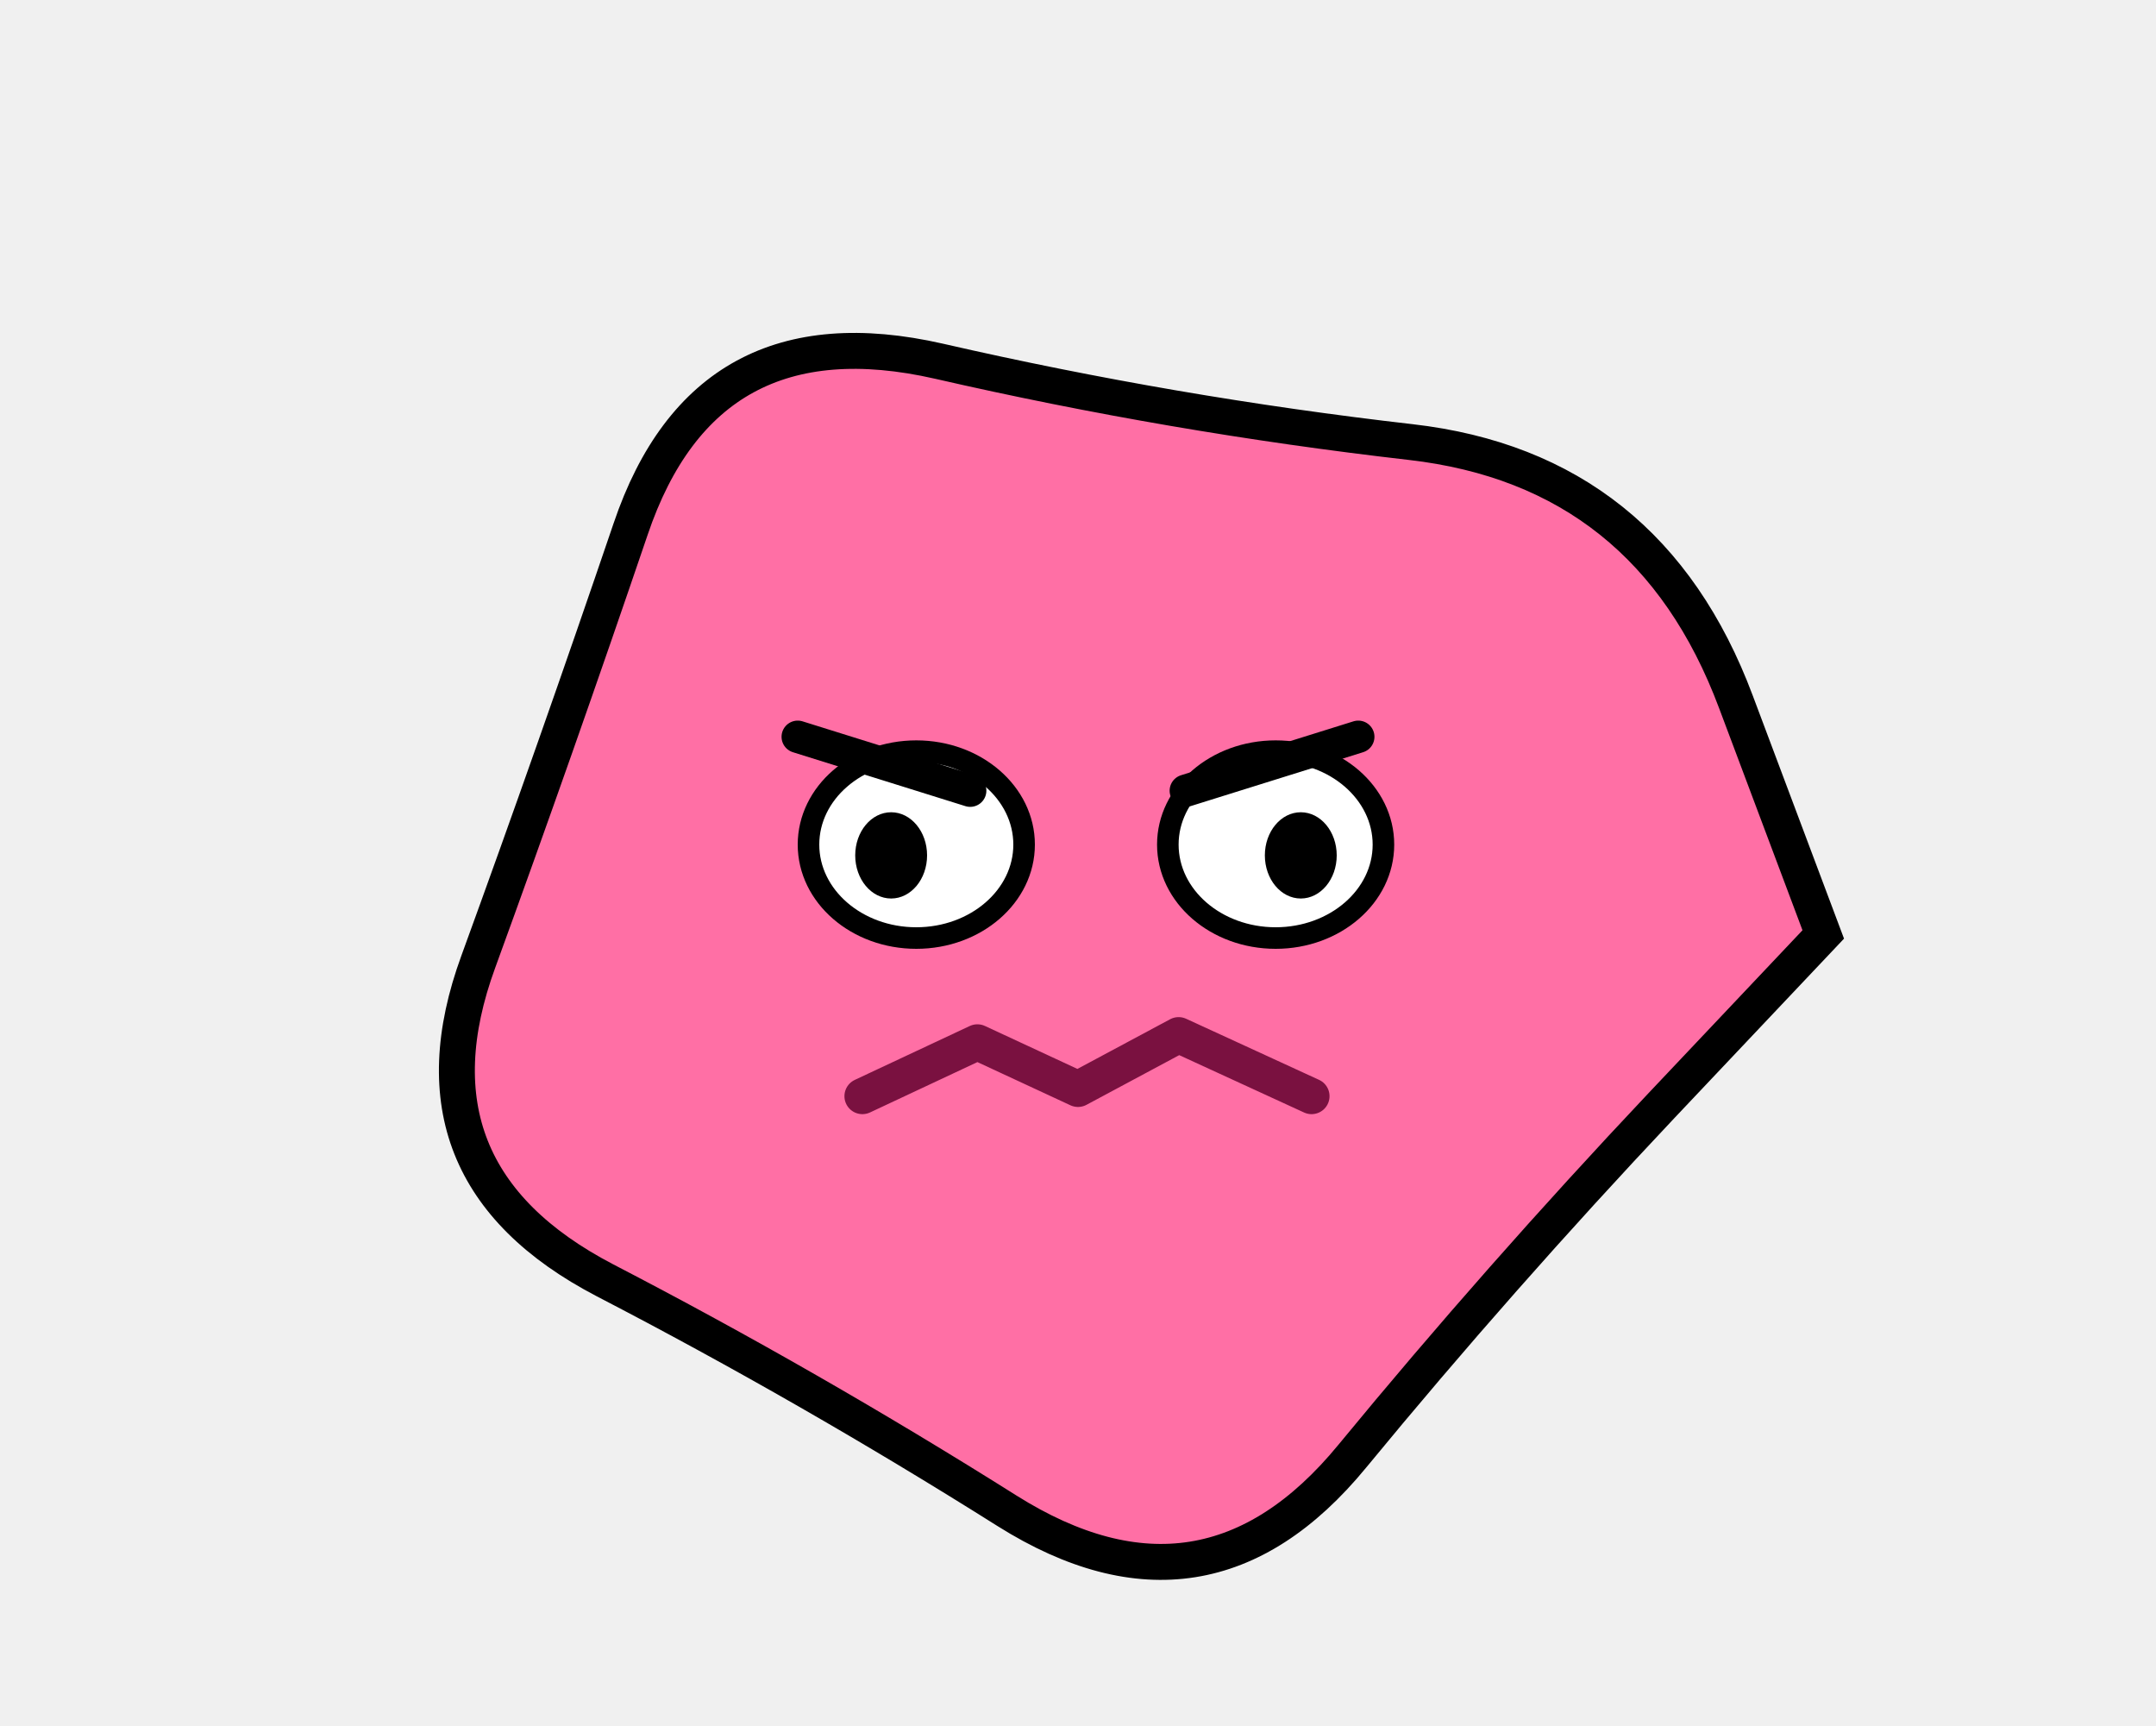
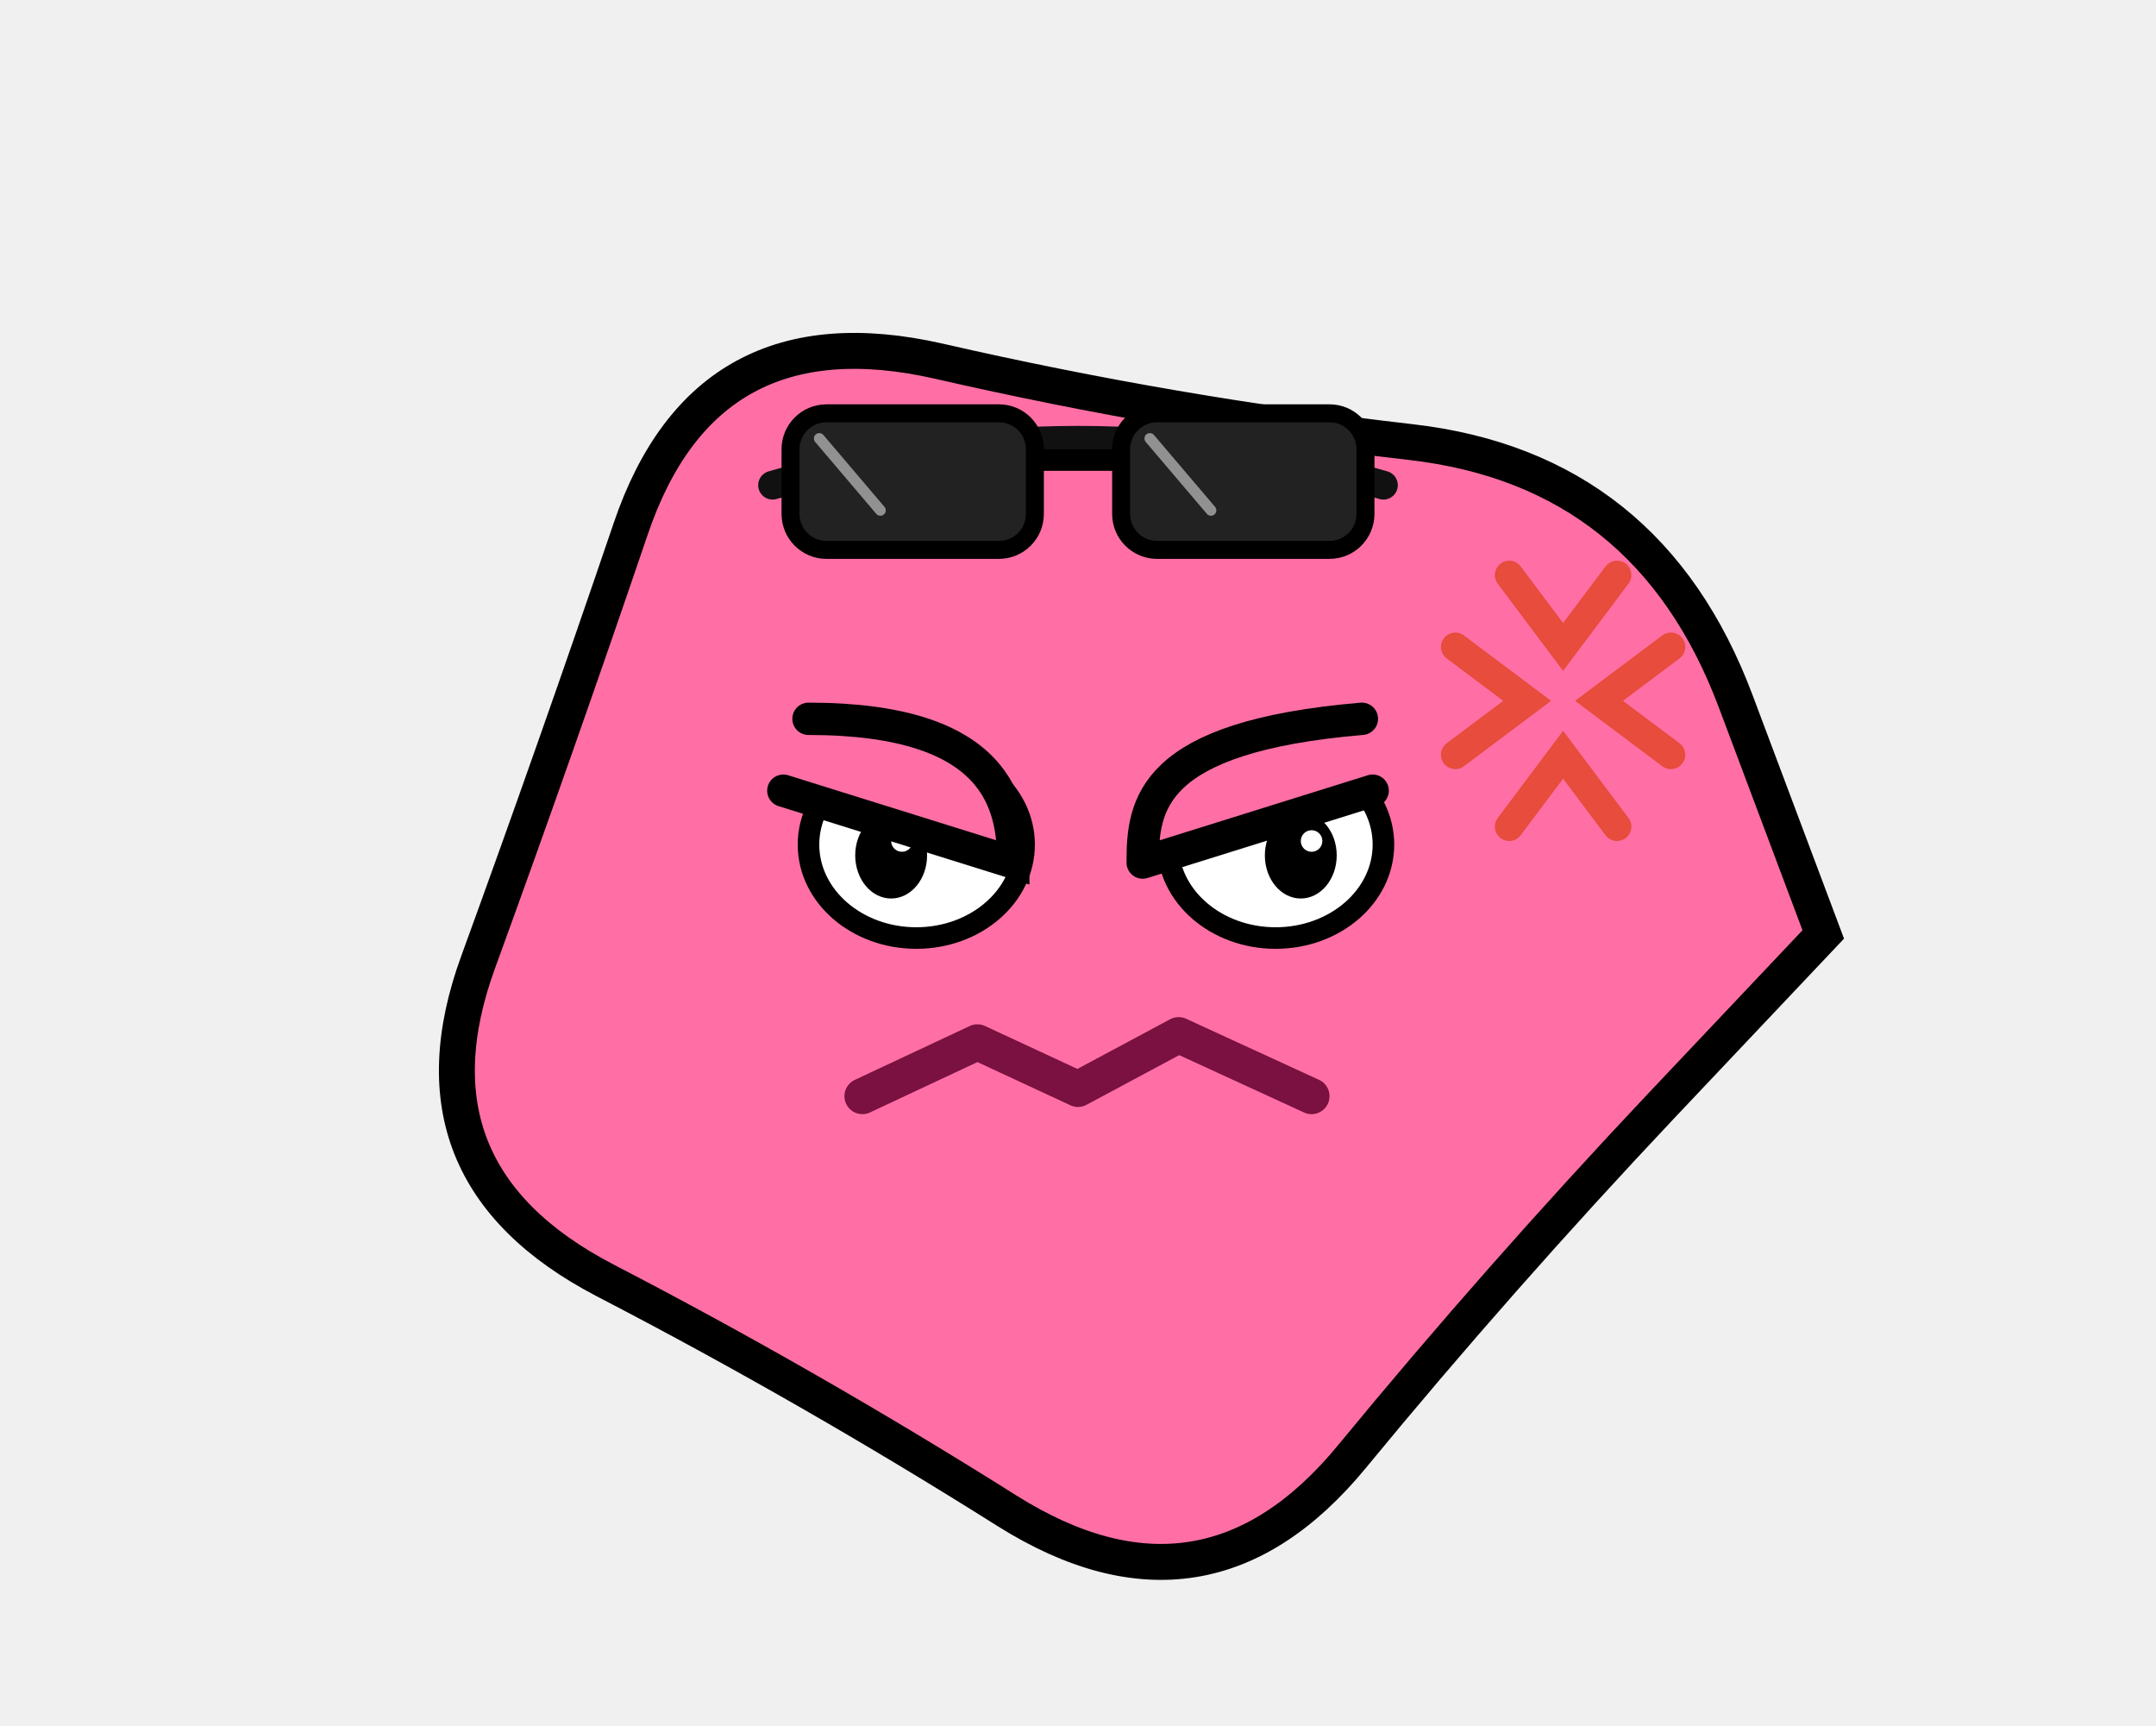
- <svg xmlns="http://www.w3.org/2000/svg" width="600" height="480" viewBox="0 0 600 480">
+ <svg xmlns="http://www.w3.org/2000/svg" viewBox="0 0 600 480">
  <g class="layer">
    <style>
-    .eye-blink-l, .eye-blink-r { transform-box: fill-box; transform-origin: center; animation: c8-blink 4.0s ease-in-out infinite; animation-delay: 1.0s; }
-    .pupil-look-l, .pupil-look-r { transform-box: fill-box; transform-origin: center; animation: c8-look 5.6s ease-in-out infinite; animation-delay: 0.5s; }
-    .brow-l, .brow-r { transform-box: fill-box; transform-origin: center; animation: c8-brow 7.5s ease-in-out infinite; animation-delay: 0.5s; }
-    @keyframes c8-blink { 0%, 92%, 100% { transform: scaleY(1); } 96% { transform: scaleY(0.08); } }
-    @keyframes c8-look { 0%, 100% { transform: translate(0,0); } 24% { transform: translate(3px,-1px); } 50% { transform: translate(0,0); } 78% { transform: translate(-3px,1px); } 92% { transform: translate(0,0); } }
-    @keyframes c8-brow { 0%, 88%, 100% { transform: translateY(0); } 92% { transform: translateY(-4px); } }
-   </style>
-     <path fill="#ff6fa5" stroke="#000000" stroke-width="10" d="M 507.4,260.0 Q 507.4,260.0 462.3,307.7 Q 417.2,355.5 376.3,405.2 Q 335.4,455.0 280.3,420.4 Q 225.2,385.7 168.3,356.2 Q 111.5,326.6 133.1,267.6 Q 154.6,208.6 175.5,147.2 Q 196.3,85.7 261.3,100.5 Q 326.3,115.4 392.6,123.0 Q 458.9,130.6 483.1,195.3 Z" />
-     <g class="eye-blink-l">
-       <ellipse fill="#ffffff" stroke="#000000" stroke-width="6" cx="255" cy="235" rx="30" ry="26" />
-       <g class="pupil-look-l">
-         <ellipse fill="#000000" cx="248" cy="238" rx="10" ry="12" />
+       /* Емоційне важке дихання */
+       .body-breathe {
+         transform-box: fill-box;
+         transform-origin: bottom center;
+         animation: c8-breathe 3.2s ease-in-out infinite;
+       }
+ 
+       /* Кліпання очей */
+       .eye-blink-l, .eye-blink-r { 
+         transform-box: fill-box; 
+         transform-origin: center; 
+         animation: c8-blink 4.2s ease-in-out infinite; 
+         animation-delay: 0.8s; 
+       }
+ 
+       /* Рух зіниць */
+       .pupil-look-l, .pupil-look-r { 
+         transform-box: fill-box; 
+         transform-origin: center; 
+         animation: c8-look 5.4s ease-in-out infinite; 
+         animation-delay: 0.3s; 
+       }
+ 
+       /* Посмикування з'єднаних брів-повік */
+       .brow-l, .brow-r { 
+         transform-box: fill-box; 
+         transform-origin: center; 
+         animation: c8-brow 2.8s ease-in-out infinite; 
+       }
+ 
+       /* Анімація фірмового М-подібного рота */
+       .mouth-anim {
+         transform-box: fill-box;
+         transform-origin: center;
+         animation: c8-mouth 3.2s ease-in-out infinite;
+       }
+ 
+       /* Пульсуюча позначка гніву (💢) */
+       .anger-vein {
+         transform-box: fill-box;
+         transform-origin: center;
+         animation: c8-pop 1.8s ease-in-out infinite;
+       }
+ 
+       /* Погойдування окулярів */
+       .shades-group {
+         transform-box: fill-box;
+         transform-origin: center;
+         animation: c8-shades 3.2s ease-in-out infinite;
+       }
+ 
+       @keyframes c8-breathe {
+         0%, 100% { transform: scale(1, 1) translateY(0); }
+         50% { transform: scale(1.04, 0.95) translateY(6px); }
+       }
+ 
+       @keyframes c8-blink { 
+         0%, 92%, 100% { transform: scaleY(1); } 
+         96% { transform: scaleY(0.08); } 
+       }
+ 
+       @keyframes c8-look { 
+         0%, 100% { transform: translate(0,0); } 
+         24% { transform: translate(3px,-1px); } 
+         50% { transform: translate(0,0); } 
+         78% { transform: translate(-3px,1px); } 
+         92% { transform: translate(0,0); } 
+       }
+ 
+       @keyframes c8-brow { 
+         0%, 100% { transform: translateY(0); } 
+         50% { transform: translateY(-3px); } 
+       }
+ 
+       @keyframes c8-mouth {
+         0%, 100% { transform: scale(1, 1); }
+         50% { transform: scale(1.06, 0.94); }
+       }
+ 
+       @keyframes c8-pop {
+         0%, 100% { transform: scale(1); }
+         50% { transform: scale(1.25) rotate(5deg); }
+       }
+ 
+       @keyframes c8-shades {
+         0%, 100% { transform: translateY(0); }
+         50% { transform: translateY(2px); }
+       }
+     </style>
+     <g class="body-breathe">
+       <path fill="#ff6fa5" stroke="#000000" stroke-width="10" d="M 507.4,260.0 Q 507.4,260.0 462.3,307.7 Q 417.2,355.5 376.3,405.2 Q 335.4,455.0 280.3,420.4 Q 225.2,385.7 168.3,356.2 Q 111.5,326.6 133.1,267.6 Q 154.6,208.6 175.5,147.2 Q 196.3,85.7 261.3,100.5 Q 326.3,115.4 392.6,123.0 Q 458.9,130.6 483.1,195.3 Z" id="body" />
+       <g class="shades-group">
+         <path d="M 215,135 Q 300,110 385,135" stroke="#111111" stroke-width="8" fill="none" stroke-linecap="round" />
+         <rect x="220" y="115" width="68" height="38" rx="10" fill="#222222" stroke="#000000" stroke-width="5" />
+         <path d="M 228,122 L 245,142" stroke="#ffffff" stroke-width="3" opacity="0.5" stroke-linecap="round" />
+         <rect x="312" y="115" width="68" height="38" rx="10" fill="#222222" stroke="#000000" stroke-width="5" />
+         <path d="M 320,122 L 337,142" stroke="#ffffff" stroke-width="3" opacity="0.5" stroke-linecap="round" />
+         <rect x="288" y="125" width="24" height="6" fill="#000000" />
+       </g>
+       <g class="eyes-group">
+         <g class="eye-blink-l">
+           <ellipse fill="#ffffff" stroke="#000000" stroke-width="6" cx="255" cy="235" rx="30" ry="26" />
+           <g class="pupil-look-l">
+             <ellipse class="pupil" fill="#000000" cx="248" cy="238" rx="10" ry="12" />
+             <circle cx="251" cy="234" r="3" fill="#ffffff" />
+           </g>
+         </g>
+         <g class="eye-blink-r">
+           <ellipse fill="#ffffff" stroke="#000000" stroke-width="6" cx="355" cy="235" rx="30" ry="26" />
+           <g class="pupil-look-r">
+             <ellipse class="pupil" fill="#000000" cx="362" cy="238" rx="10" ry="12" />
+             <circle cx="365" cy="234" r="3" fill="#ffffff" />
+           </g>
+         </g>
+         <g class="brow-l">
+           <path d="M 218,220 L 282,240 C 282,224 278,200 225,200 C " fill="#ff6fa5" stroke="#000000" stroke-width="9" stroke-linecap="round" />
+         </g>
+         <g class="brow-r">
+           <path d="M 382,220 L 318,240 C 318,224 320,205 379,200 " fill="#ff6fa5" stroke="#000000" stroke-width="9" stroke-linecap="round" stroke-linejoin="round" />
+         </g>
+       </g>
+       <g class="mouth-group mouth-anim">
+         <path d="M240,305 L272,290 L300,303 L328,288 L365,305" fill="none" stroke="#7a1140" stroke-width="10" stroke-linecap="round" stroke-linejoin="round" />
+       </g>
+       <g class="anger-vein">
+         <path d="           M 420 160 L 435 180 L 450 160           M 465 180 L 445 195 L 465 210           M 405 180 L 425 195 L 405 210           M 420 230 L 435 210 L 450 230            " stroke="#e74c3c" stroke-width="8" stroke-linecap="round" fill="none" />
      </g>
    </g>
-     <g class="eye-blink-r">
-       <ellipse fill="#ffffff" stroke="#000000" stroke-width="6" cx="355" cy="235" rx="30" ry="26" />
-       <g class="pupil-look-r">
-         <ellipse fill="#000000" cx="362" cy="238" rx="10" ry="12" />
-       </g>
-     </g>
-     <g class="brow-l">
-       <path d="M222,205 L270,220" stroke="#000000" stroke-width="9" stroke-linecap="round" />
-     </g>
-     <g class="brow-r">
-       <path d="M378,205 L330,220" stroke="#000000" stroke-width="9" stroke-linecap="round" />
-     </g>
-     <path d="M240,305 L272,290 L300,303 L328,288 L365,305" fill="none" stroke="#7a1140" stroke-width="10" stroke-linecap="round" stroke-linejoin="round" />
  </g>
</svg>
